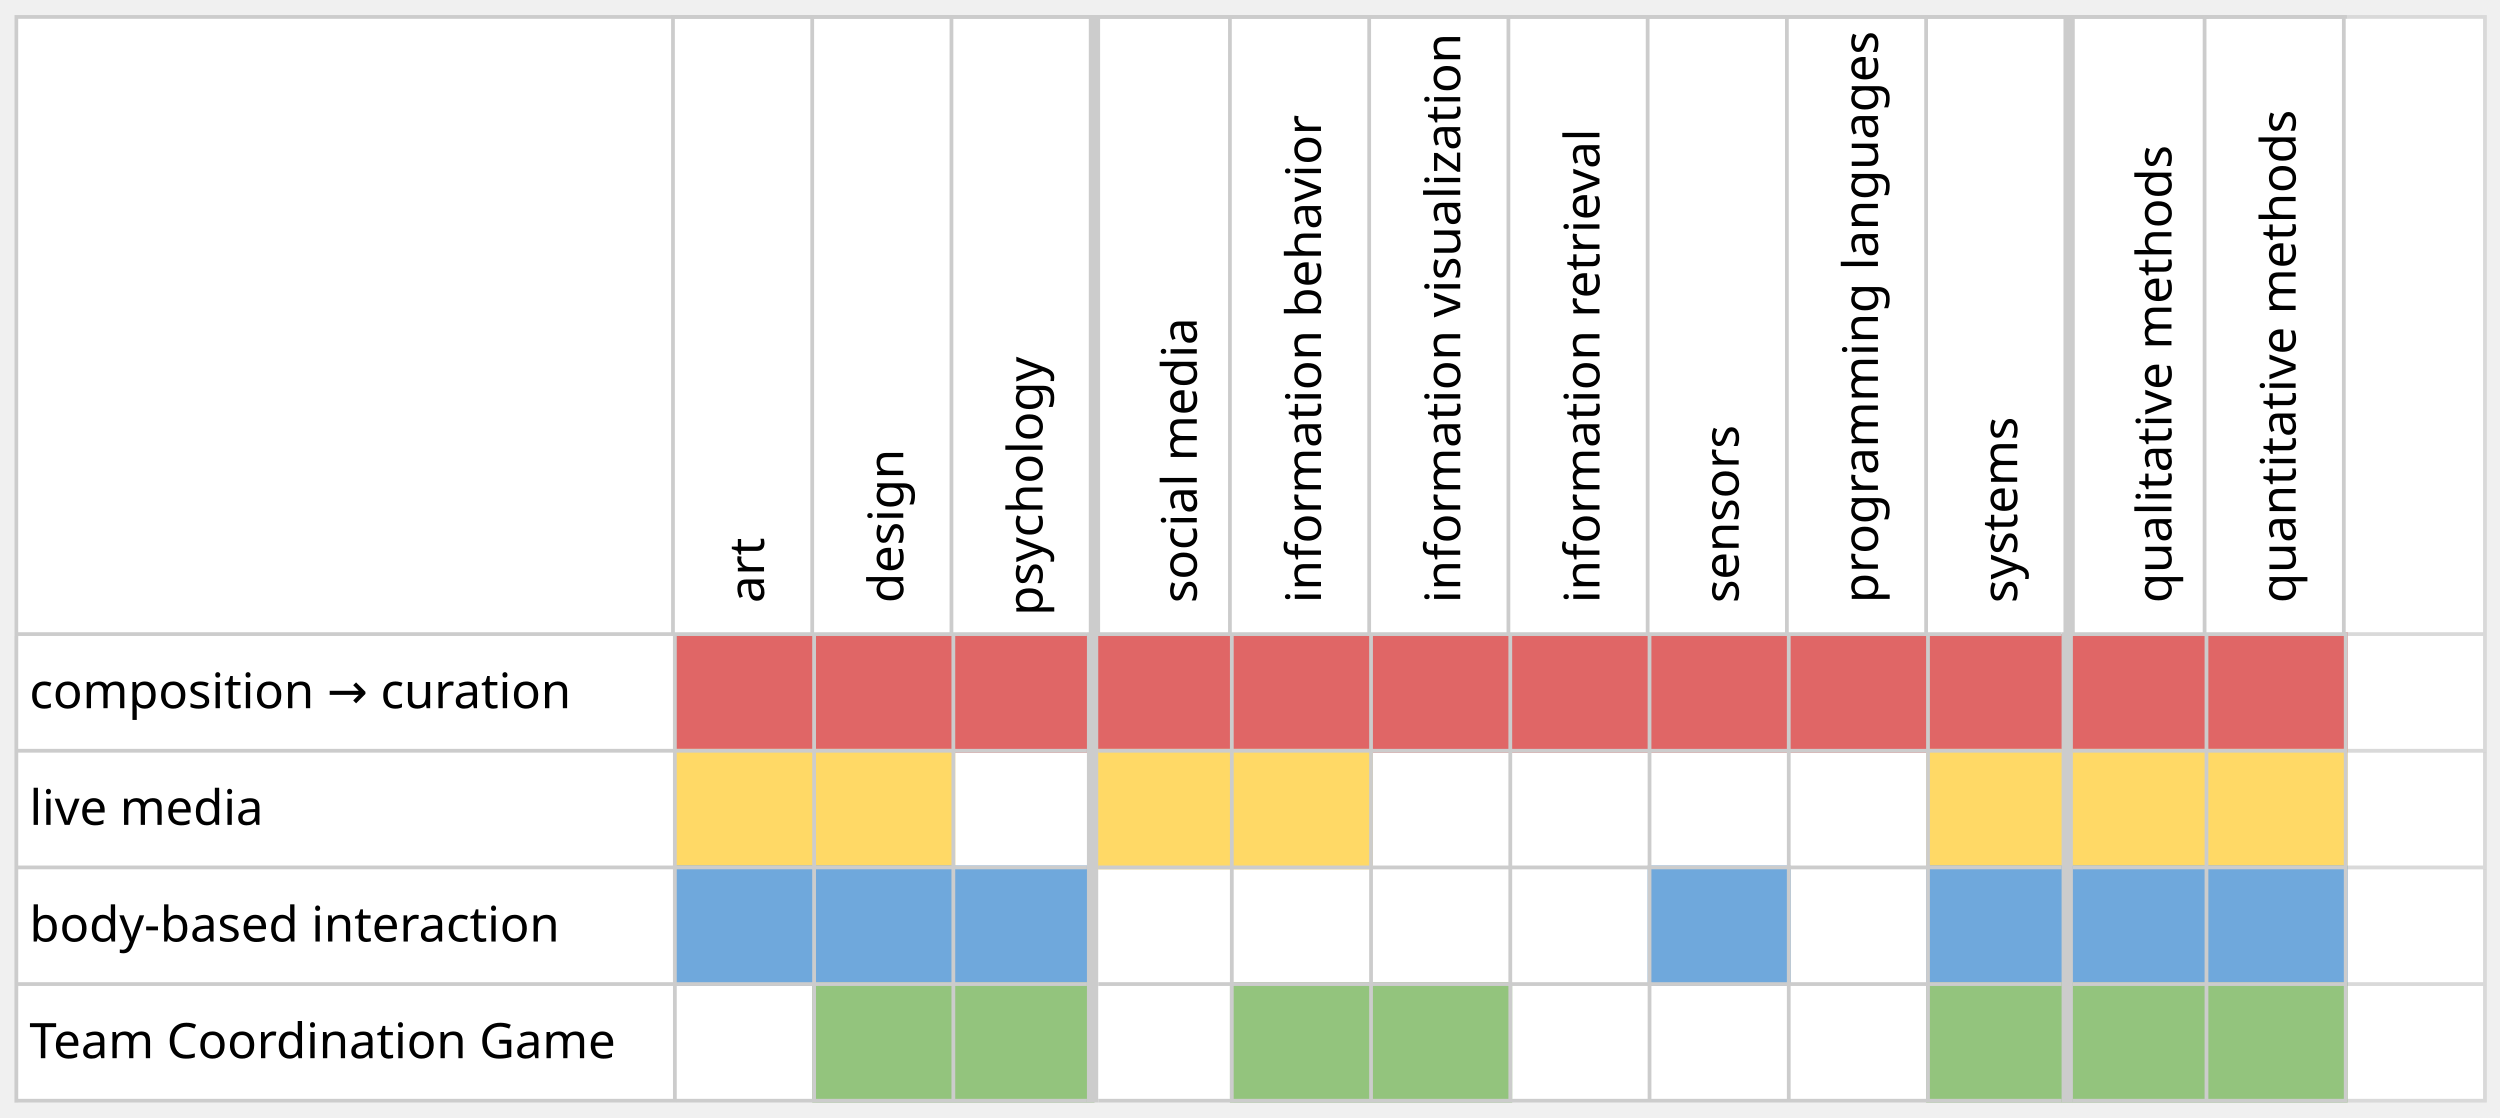
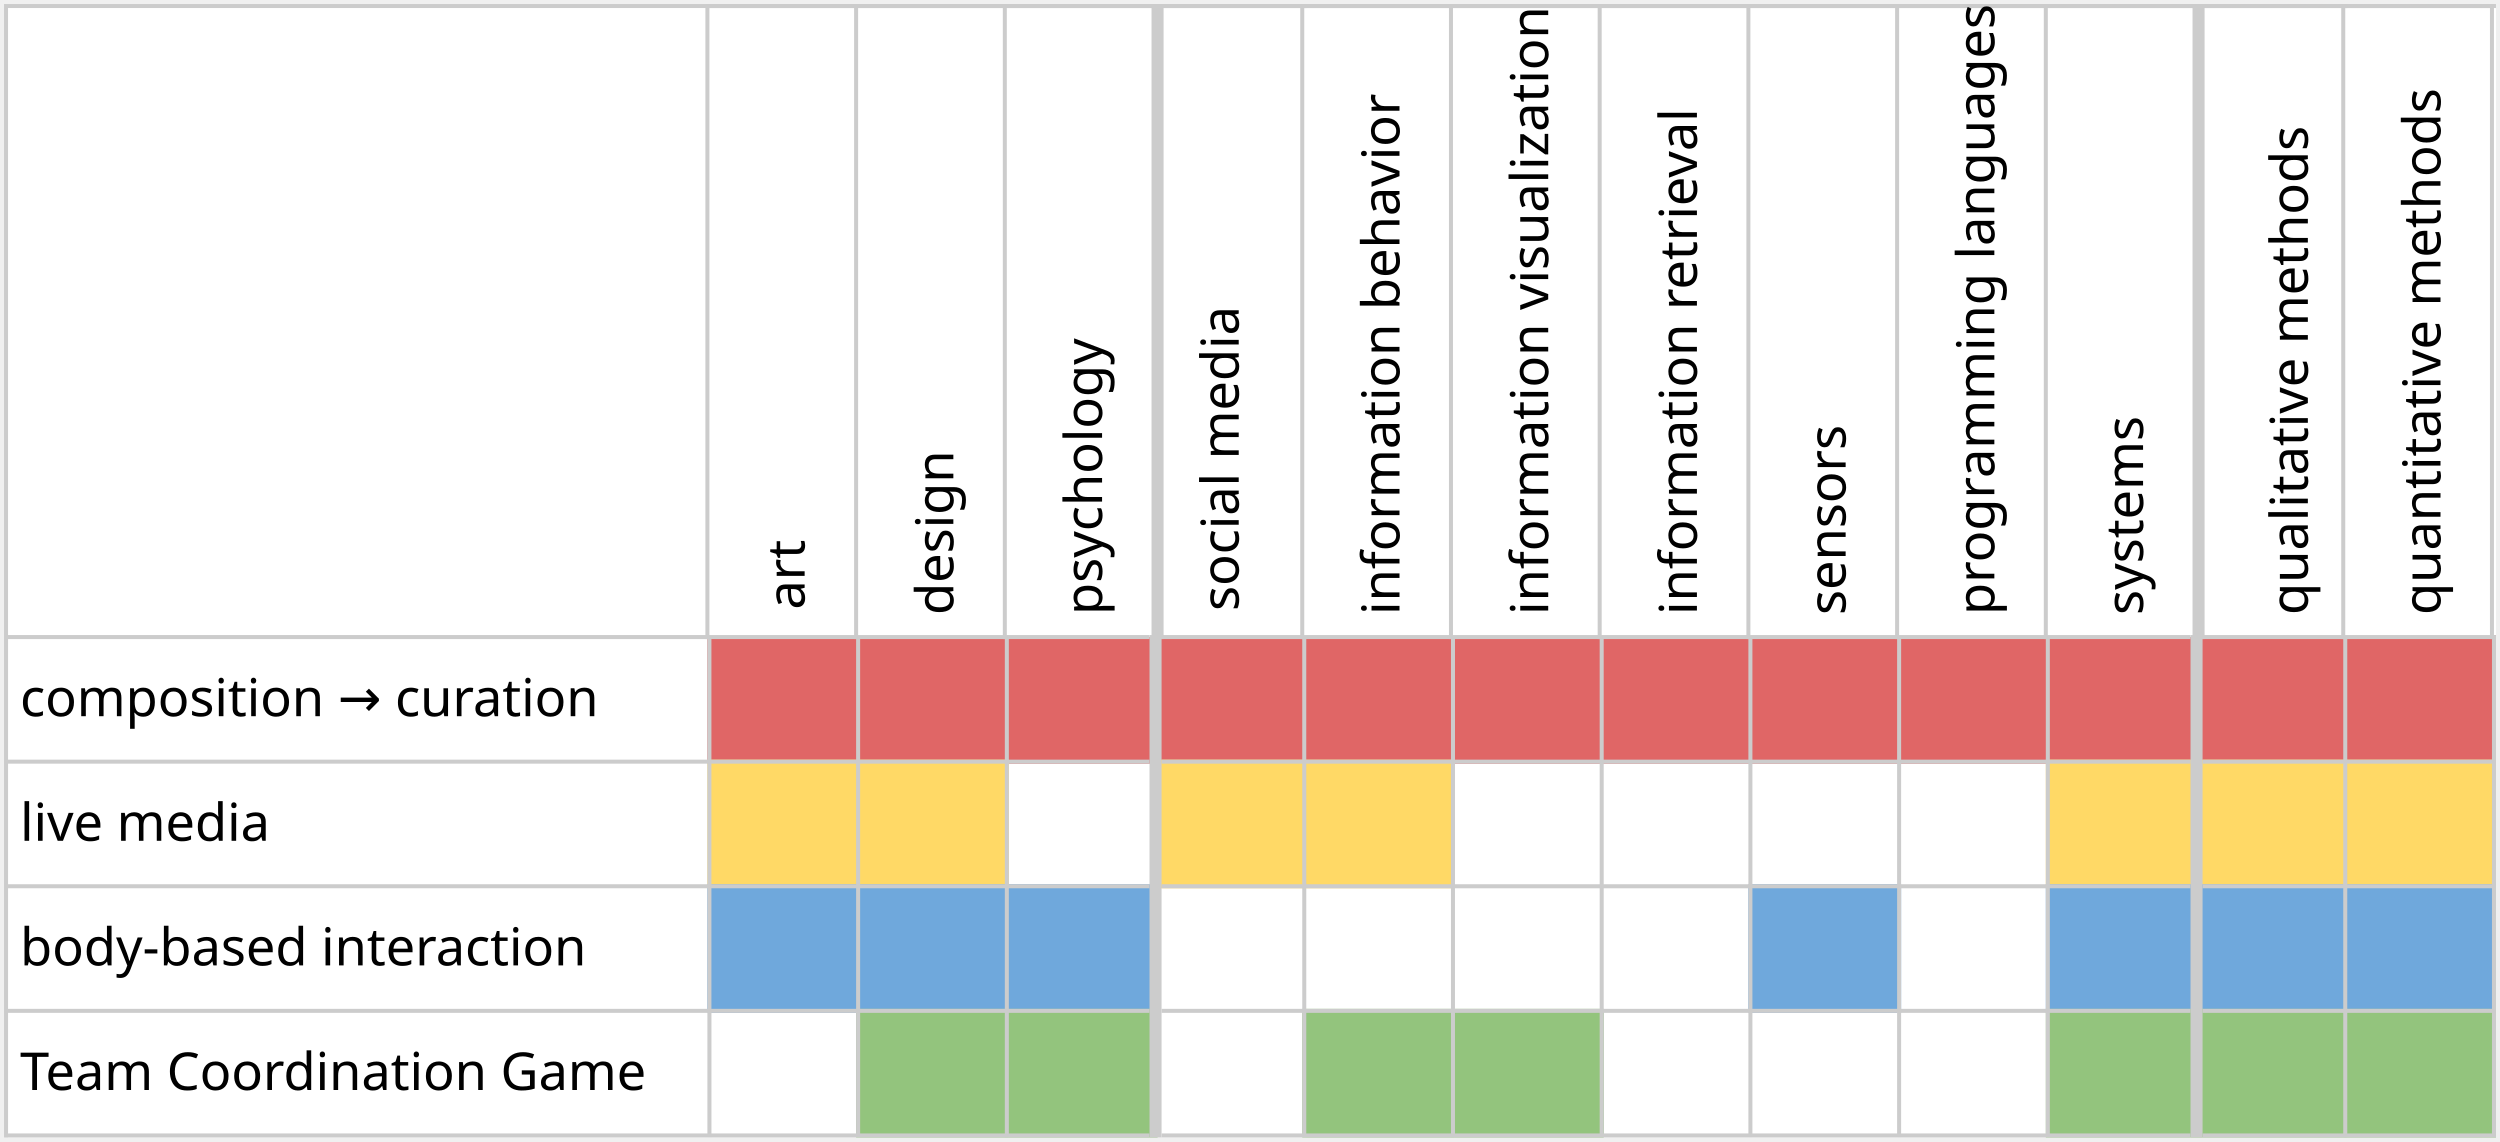
- <svg xmlns="http://www.w3.org/2000/svg" xmlns:xlink="http://www.w3.org/1999/xlink" version="1.1" id="Layer_1" x="0px" y="0px" width="498.25px" height="222.75px" viewBox="0 0 498.25 222.75" enable-background="new 0 0 498.25 222.75" xml:space="preserve">
+ <svg xmlns="http://www.w3.org/2000/svg" xmlns:xlink="http://www.w3.org/1999/xlink" version="1.1" id="Layer_1" x="0px" y="0px" width="466.5px" height="213px" viewBox="0 0 466.5 213" enable-background="new 0 0 466.5 213" xml:space="preserve">
  <style type="text/css">


</style>
  <g>
    <defs>
-       <rect id="SVGID_1_" x="-146.75" y="-50.25" width="792" height="612" />
+       <rect id="SVGID_1_" x="-162.75" y="-52.5" width="792" height="612" />
    </defs>
    <clipPath id="SVGID_2_">
      <use xlink:href="#SVGID_1_" overflow="visible" />
    </clipPath>
    <g clip-path="url(#SVGID_2_)">
      <defs>
-         <rect id="SVGID_3_" x="2.125" y="2.25" width="494.25" height="218.25" />
+         <rect id="SVGID_3_" width="466.5" height="213" />
      </defs>
      <clipPath id="SVGID_4_">
        <use xlink:href="#SVGID_3_" overflow="visible" />
      </clipPath>
-       <rect x="3.625" y="126.75" clip-path="url(#SVGID_4_)" fill="#FFFFFF" width="131.25" height="93" />
-       <rect x="467.875" y="126.75" clip-path="url(#SVGID_4_)" fill="#FFFFFF" width="27.75" height="23.25" />
-       <rect x="190.375" y="150" clip-path="url(#SVGID_4_)" fill="#FFFFFF" width="27.75" height="23.25" />
-       <rect x="273.625" y="150" clip-path="url(#SVGID_4_)" fill="#FFFFFF" width="111" height="23.25" />
-       <rect x="467.875" y="150" clip-path="url(#SVGID_4_)" fill="#FFFFFF" width="27.75" height="23.25" />
-       <rect x="218.125" y="173.25" clip-path="url(#SVGID_4_)" fill="#FFFFFF" width="111" height="23.25" />
-       <rect x="356.875" y="173.25" clip-path="url(#SVGID_4_)" fill="#FFFFFF" width="27.75" height="23.25" />
-       <rect x="467.875" y="173.25" clip-path="url(#SVGID_4_)" fill="#FFFFFF" width="27.75" height="23.25" />
-       <rect x="134.875" y="196.5" clip-path="url(#SVGID_4_)" fill="#FFFFFF" width="27.75" height="23.25" />
-       <rect x="218.125" y="196.5" clip-path="url(#SVGID_4_)" fill="#FFFFFF" width="27.75" height="23.25" />
-       <rect x="301.375" y="196.5" clip-path="url(#SVGID_4_)" fill="#FFFFFF" width="83.25" height="23.25" />
-       <rect x="467.875" y="196.5" clip-path="url(#SVGID_4_)" fill="#FFFFFF" width="27.75" height="23.25" />
-       <rect x="2.875" y="3" clip-path="url(#SVGID_4_)" fill="#FFFFFF" width="492.75" height="123.75" />
-       <rect x="134.125" y="126" clip-path="url(#SVGID_4_)" fill="#E06666" width="333.75" height="24" />
-       <rect x="134.125" y="149.25" clip-path="url(#SVGID_4_)" fill="#FFD966" width="56.25" height="24" />
-       <rect x="217.375" y="149.25" clip-path="url(#SVGID_4_)" fill="#FFD966" width="56.25" height="24" />
-       <rect x="383.875" y="149.25" clip-path="url(#SVGID_4_)" fill="#FFD966" width="84" height="24" />
-       <rect x="134.125" y="172.5" clip-path="url(#SVGID_4_)" fill="#6FA8DC" width="84" height="24" />
-       <rect x="328.375" y="172.5" clip-path="url(#SVGID_4_)" fill="#6FA8DC" width="28.5" height="24" />
-       <rect x="383.875" y="172.5" clip-path="url(#SVGID_4_)" fill="#6FA8DC" width="84" height="24" />
-       <rect x="161.875" y="195.75" clip-path="url(#SVGID_4_)" fill="#93C47D" width="56.25" height="24" />
-       <rect x="245.125" y="195.75" clip-path="url(#SVGID_4_)" fill="#93C47D" width="56.25" height="24" />
-       <rect x="383.875" y="195.75" clip-path="url(#SVGID_4_)" fill="#93C47D" width="84" height="24" />
-     </g>
-     <g clip-path="url(#SVGID_2_)">
-       <defs>
-         <rect id="SVGID_5_" x="2.125" y="2.25" width="494.25" height="218.25" />
+       <rect x="1.5" y="119.25" clip-path="url(#SVGID_4_)" fill="#FFFFFF" width="131.25" height="93" />
+       <rect x="188.25" y="142.5" clip-path="url(#SVGID_4_)" fill="#FFFFFF" width="27.75" height="23.25" />
+       <rect x="271.5" y="142.5" clip-path="url(#SVGID_4_)" fill="#FFFFFF" width="111" height="23.25" />
+       <rect x="216" y="165.75" clip-path="url(#SVGID_4_)" fill="#FFFFFF" width="111" height="23.25" />
+       <rect x="354.75" y="165.75" clip-path="url(#SVGID_4_)" fill="#FFFFFF" width="27.75" height="23.25" />
+       <rect x="132.75" y="189" clip-path="url(#SVGID_4_)" fill="#FFFFFF" width="27.75" height="23.25" />
+       <rect x="216" y="189" clip-path="url(#SVGID_4_)" fill="#FFFFFF" width="27.75" height="23.25" />
+       <rect x="299.25" y="189" clip-path="url(#SVGID_4_)" fill="#FFFFFF" width="83.25" height="23.25" />
+       <rect x="0.75" y="0.75" clip-path="url(#SVGID_4_)" fill="#FFFFFF" width="465" height="118.5" />
+       <rect x="132" y="118.5" clip-path="url(#SVGID_4_)" fill="#E06666" width="333.75" height="24" />
+       <rect x="132" y="141.75" clip-path="url(#SVGID_4_)" fill="#FFD966" width="56.25" height="24" />
+       <rect x="215.25" y="141.75" clip-path="url(#SVGID_4_)" fill="#FFD966" width="56.25" height="24" />
+       <rect x="381.75" y="141.75" clip-path="url(#SVGID_4_)" fill="#FFD966" width="84" height="24" />
+       <rect x="132" y="165" clip-path="url(#SVGID_4_)" fill="#6FA8DC" width="84" height="24" />
+       <rect x="326.25" y="165" clip-path="url(#SVGID_4_)" fill="#6FA8DC" width="28.5" height="24" />
+       <rect x="381.75" y="165" clip-path="url(#SVGID_4_)" fill="#6FA8DC" width="84" height="24" />
+       <rect x="159.75" y="188.25" clip-path="url(#SVGID_4_)" fill="#93C47D" width="56.25" height="24" />
+       <rect x="243" y="188.25" clip-path="url(#SVGID_4_)" fill="#93C47D" width="56.25" height="24" />
+       <rect x="381.75" y="188.25" clip-path="url(#SVGID_4_)" fill="#93C47D" width="84" height="24" />
+     </g>
+     <g clip-path="url(#SVGID_2_)">
+       <defs>
+         <rect id="SVGID_5_" width="466.5" height="213" />
      </defs>
      <clipPath id="SVGID_6_">
        <use xlink:href="#SVGID_5_" overflow="visible" />
      </clipPath>
      <g clip-path="url(#SVGID_6_)">
        <defs>
-           <rect id="SVGID_7_" x="3.625" y="3" width="492" height="123.75" />
+           <rect id="SVGID_7_" x="1.5" y="0.75" width="464.25" height="118.5" />
        </defs>
        <clipPath id="SVGID_8_">
          <use xlink:href="#SVGID_7_" overflow="visible" />
        </clipPath>
-         <rect x="134.125" y="3.375" clip-path="url(#SVGID_8_)" fill="#FFFFFF" width="27.75" height="123" />
-       </g>
-     </g>
-     <g clip-path="url(#SVGID_2_)">
-       <defs>
-         <rect id="SVGID_9_" x="2.125" y="2.25" width="494.25" height="218.25" />
+         <rect x="132" y="1.125" clip-path="url(#SVGID_8_)" fill="#FFFFFF" width="27.75" height="117.75" />
+       </g>
+     </g>
+     <g clip-path="url(#SVGID_2_)">
+       <defs>
+         <rect id="SVGID_9_" width="466.5" height="213" />
      </defs>
      <clipPath id="SVGID_10_">
        <use xlink:href="#SVGID_9_" overflow="visible" />
      </clipPath>
      <g clip-path="url(#SVGID_10_)">
        <defs>
-           <rect id="SVGID_11_" x="3.625" y="3" width="492" height="123.75" />
+           <rect id="SVGID_11_" x="1.5" y="0.75" width="464.25" height="118.5" />
        </defs>
        <clipPath id="SVGID_12_">
          <use xlink:href="#SVGID_11_" overflow="visible" />
        </clipPath>
-         <rect x="161.875" y="3.375" clip-path="url(#SVGID_12_)" fill="#FFFFFF" width="27.75" height="123" />
-       </g>
-     </g>
-     <g clip-path="url(#SVGID_2_)">
-       <defs>
-         <rect id="SVGID_13_" x="2.125" y="2.25" width="494.25" height="218.25" />
+         <rect x="159.75" y="1.125" clip-path="url(#SVGID_12_)" fill="#FFFFFF" width="27.75" height="117.75" />
+       </g>
+     </g>
+     <g clip-path="url(#SVGID_2_)">
+       <defs>
+         <rect id="SVGID_13_" width="466.5" height="213" />
      </defs>
      <clipPath id="SVGID_14_">
        <use xlink:href="#SVGID_13_" overflow="visible" />
      </clipPath>
      <g clip-path="url(#SVGID_14_)">
        <defs>
-           <rect id="SVGID_15_" x="3.625" y="3" width="492" height="123.75" />
+           <rect id="SVGID_15_" x="1.5" y="0.75" width="464.25" height="118.5" />
        </defs>
        <clipPath id="SVGID_16_">
          <use xlink:href="#SVGID_15_" overflow="visible" />
        </clipPath>
-         <rect x="189.625" y="3.375" clip-path="url(#SVGID_16_)" fill="#FFFFFF" width="27.75" height="123" />
-       </g>
-     </g>
-     <g clip-path="url(#SVGID_2_)">
-       <defs>
-         <rect id="SVGID_17_" x="2.125" y="2.25" width="494.25" height="218.25" />
+         <rect x="187.5" y="1.125" clip-path="url(#SVGID_16_)" fill="#FFFFFF" width="27.75" height="117.75" />
+       </g>
+     </g>
+     <g clip-path="url(#SVGID_2_)">
+       <defs>
+         <rect id="SVGID_17_" width="466.5" height="213" />
      </defs>
      <clipPath id="SVGID_18_">
        <use xlink:href="#SVGID_17_" overflow="visible" />
      </clipPath>
      <g clip-path="url(#SVGID_18_)">
        <defs>
-           <rect id="SVGID_19_" x="3.625" y="3" width="492" height="123.75" />
+           <rect id="SVGID_19_" x="1.5" y="0.75" width="464.25" height="118.5" />
        </defs>
        <clipPath id="SVGID_20_">
          <use xlink:href="#SVGID_19_" overflow="visible" />
        </clipPath>
-         <rect x="218.125" y="3.375" clip-path="url(#SVGID_20_)" fill="#FFFFFF" width="27.75" height="123" />
-       </g>
-     </g>
-     <g clip-path="url(#SVGID_2_)">
-       <defs>
-         <rect id="SVGID_21_" x="2.125" y="2.25" width="494.25" height="218.25" />
+         <rect x="216" y="1.125" clip-path="url(#SVGID_20_)" fill="#FFFFFF" width="27.75" height="117.75" />
+       </g>
+     </g>
+     <g clip-path="url(#SVGID_2_)">
+       <defs>
+         <rect id="SVGID_21_" width="466.5" height="213" />
      </defs>
      <clipPath id="SVGID_22_">
        <use xlink:href="#SVGID_21_" overflow="visible" />
      </clipPath>
      <g clip-path="url(#SVGID_22_)">
        <defs>
-           <rect id="SVGID_23_" x="3.625" y="3" width="492" height="123.75" />
+           <rect id="SVGID_23_" x="1.5" y="0.75" width="464.25" height="118.5" />
        </defs>
        <clipPath id="SVGID_24_">
          <use xlink:href="#SVGID_23_" overflow="visible" />
        </clipPath>
-         <rect x="245.125" y="3.375" clip-path="url(#SVGID_24_)" fill="#FFFFFF" width="27.75" height="123" />
-       </g>
-     </g>
-     <g clip-path="url(#SVGID_2_)">
-       <defs>
-         <rect id="SVGID_25_" x="2.125" y="2.25" width="494.25" height="218.25" />
+         <rect x="243" y="1.125" clip-path="url(#SVGID_24_)" fill="#FFFFFF" width="27.75" height="117.75" />
+       </g>
+     </g>
+     <g clip-path="url(#SVGID_2_)">
+       <defs>
+         <rect id="SVGID_25_" width="466.5" height="213" />
      </defs>
      <clipPath id="SVGID_26_">
        <use xlink:href="#SVGID_25_" overflow="visible" />
      </clipPath>
      <g clip-path="url(#SVGID_26_)">
        <defs>
-           <rect id="SVGID_27_" x="3.625" y="3" width="492" height="123.75" />
+           <rect id="SVGID_27_" x="1.5" y="0.75" width="464.25" height="118.5" />
        </defs>
        <clipPath id="SVGID_28_">
          <use xlink:href="#SVGID_27_" overflow="visible" />
        </clipPath>
-         <rect x="272.875" y="3.375" clip-path="url(#SVGID_28_)" fill="#FFFFFF" width="27.75" height="123" />
-       </g>
-     </g>
-     <g clip-path="url(#SVGID_2_)">
-       <defs>
-         <rect id="SVGID_29_" x="2.125" y="2.25" width="494.25" height="218.25" />
+         <rect x="270.75" y="1.125" clip-path="url(#SVGID_28_)" fill="#FFFFFF" width="27.75" height="117.75" />
+       </g>
+     </g>
+     <g clip-path="url(#SVGID_2_)">
+       <defs>
+         <rect id="SVGID_29_" width="466.5" height="213" />
      </defs>
      <clipPath id="SVGID_30_">
        <use xlink:href="#SVGID_29_" overflow="visible" />
      </clipPath>
      <g clip-path="url(#SVGID_30_)">
        <defs>
-           <rect id="SVGID_31_" x="3.625" y="3" width="492" height="123.75" />
+           <rect id="SVGID_31_" x="1.5" y="0.75" width="464.25" height="118.5" />
        </defs>
        <clipPath id="SVGID_32_">
          <use xlink:href="#SVGID_31_" overflow="visible" />
        </clipPath>
-         <rect x="300.625" y="3.375" clip-path="url(#SVGID_32_)" fill="#FFFFFF" width="27.75" height="123" />
-       </g>
-     </g>
-     <g clip-path="url(#SVGID_2_)">
-       <defs>
-         <rect id="SVGID_33_" x="2.125" y="2.25" width="494.25" height="218.25" />
+         <rect x="298.5" y="1.125" clip-path="url(#SVGID_32_)" fill="#FFFFFF" width="27.75" height="117.75" />
+       </g>
+     </g>
+     <g clip-path="url(#SVGID_2_)">
+       <defs>
+         <rect id="SVGID_33_" width="466.5" height="213" />
      </defs>
      <clipPath id="SVGID_34_">
        <use xlink:href="#SVGID_33_" overflow="visible" />
      </clipPath>
      <g clip-path="url(#SVGID_34_)">
        <defs>
-           <rect id="SVGID_35_" x="3.625" y="3" width="492" height="123.75" />
+           <rect id="SVGID_35_" x="1.5" y="0.75" width="464.25" height="118.5" />
        </defs>
        <clipPath id="SVGID_36_">
          <use xlink:href="#SVGID_35_" overflow="visible" />
        </clipPath>
-         <rect x="328.375" y="3.375" clip-path="url(#SVGID_36_)" fill="#FFFFFF" width="27.75" height="123" />
-       </g>
-     </g>
-     <g clip-path="url(#SVGID_2_)">
-       <defs>
-         <rect id="SVGID_37_" x="2.125" y="2.25" width="494.25" height="218.25" />
+         <rect x="326.25" y="1.125" clip-path="url(#SVGID_36_)" fill="#FFFFFF" width="27.75" height="117.75" />
+       </g>
+     </g>
+     <g clip-path="url(#SVGID_2_)">
+       <defs>
+         <rect id="SVGID_37_" width="466.5" height="213" />
      </defs>
      <clipPath id="SVGID_38_">
        <use xlink:href="#SVGID_37_" overflow="visible" />
      </clipPath>
      <g clip-path="url(#SVGID_38_)">
        <defs>
-           <rect id="SVGID_39_" x="3.625" y="3" width="492" height="123.75" />
+           <rect id="SVGID_39_" x="1.5" y="0.75" width="464.25" height="118.5" />
        </defs>
        <clipPath id="SVGID_40_">
          <use xlink:href="#SVGID_39_" overflow="visible" />
        </clipPath>
-         <rect x="356.125" y="3.375" clip-path="url(#SVGID_40_)" fill="#FFFFFF" width="27.75" height="123" />
-       </g>
-     </g>
-     <g clip-path="url(#SVGID_2_)">
-       <defs>
-         <rect id="SVGID_41_" x="2.125" y="2.25" width="494.25" height="218.25" />
+         <rect x="354" y="1.125" clip-path="url(#SVGID_40_)" fill="#FFFFFF" width="27.75" height="117.75" />
+       </g>
+     </g>
+     <g clip-path="url(#SVGID_2_)">
+       <defs>
+         <rect id="SVGID_41_" width="466.5" height="213" />
      </defs>
      <clipPath id="SVGID_42_">
        <use xlink:href="#SVGID_41_" overflow="visible" />
      </clipPath>
      <g clip-path="url(#SVGID_42_)">
        <defs>
-           <rect id="SVGID_43_" x="3.625" y="3" width="492" height="123.75" />
+           <rect id="SVGID_43_" x="1.5" y="0.75" width="464.25" height="118.5" />
        </defs>
        <clipPath id="SVGID_44_">
          <use xlink:href="#SVGID_43_" overflow="visible" />
        </clipPath>
-         <rect x="383.875" y="3.375" clip-path="url(#SVGID_44_)" fill="#FFFFFF" width="27.75" height="123" />
-       </g>
-     </g>
-     <g clip-path="url(#SVGID_2_)">
-       <defs>
-         <rect id="SVGID_45_" x="2.125" y="2.25" width="494.25" height="218.25" />
+         <rect x="381.75" y="1.125" clip-path="url(#SVGID_44_)" fill="#FFFFFF" width="27.75" height="117.75" />
+       </g>
+     </g>
+     <g clip-path="url(#SVGID_2_)">
+       <defs>
+         <rect id="SVGID_45_" width="466.5" height="213" />
      </defs>
      <clipPath id="SVGID_46_">
        <use xlink:href="#SVGID_45_" overflow="visible" />
      </clipPath>
      <g clip-path="url(#SVGID_46_)">
        <defs>
-           <rect id="SVGID_47_" x="3.625" y="3" width="492" height="123.75" />
+           <rect id="SVGID_47_" x="1.5" y="0.75" width="464.25" height="118.5" />
        </defs>
        <clipPath id="SVGID_48_">
          <use xlink:href="#SVGID_47_" overflow="visible" />
        </clipPath>
-         <rect x="412.375" y="3.375" clip-path="url(#SVGID_48_)" fill="#FFFFFF" width="27.75" height="123" />
-       </g>
-     </g>
-     <g clip-path="url(#SVGID_2_)">
-       <defs>
-         <rect id="SVGID_49_" x="2.125" y="2.25" width="494.25" height="218.25" />
+         <rect x="410.25" y="1.125" clip-path="url(#SVGID_48_)" fill="#FFFFFF" width="27.75" height="117.75" />
+       </g>
+     </g>
+     <g clip-path="url(#SVGID_2_)">
+       <defs>
+         <rect id="SVGID_49_" width="466.5" height="213" />
      </defs>
      <clipPath id="SVGID_50_">
        <use xlink:href="#SVGID_49_" overflow="visible" />
      </clipPath>
      <g clip-path="url(#SVGID_50_)">
        <defs>
-           <rect id="SVGID_51_" x="3.625" y="3" width="492" height="123.75" />
+           <rect id="SVGID_51_" x="1.5" y="0.75" width="464.25" height="118.5" />
        </defs>
        <clipPath id="SVGID_52_">
          <use xlink:href="#SVGID_51_" overflow="visible" />
        </clipPath>
-         <rect x="439.375" y="3.375" clip-path="url(#SVGID_52_)" fill="#FFFFFF" width="27.75" height="123" />
-       </g>
-     </g>
-     <g clip-path="url(#SVGID_2_)">
-       <defs>
-         <rect id="SVGID_53_" x="2.125" y="2.25" width="494.25" height="218.25" />
+         <rect x="437.25" y="1.125" clip-path="url(#SVGID_52_)" fill="#FFFFFF" width="27.75" height="117.75" />
+       </g>
+     </g>
+     <g clip-path="url(#SVGID_2_)">
+       <defs>
+         <rect id="SVGID_53_" width="466.5" height="213" />
      </defs>
      <clipPath id="SVGID_54_">
        <use xlink:href="#SVGID_53_" overflow="visible" />
      </clipPath>
-       <path opacity="0.149" clip-path="url(#SVGID_54_)" d="M467.875,219L467.875,219h27.75v0.75h-27.75V219z M467.875,195.75    L467.875,195.75h27.75v0.75h-27.75V195.75z M467.875,172.5L467.875,172.5h27.75v0.75h-27.75V172.5z M467.875,149.25    L467.875,149.25h27.75V150h-27.75V149.25z M467.875,126L467.875,126h27.75v0.75h-27.75V126z M467.875,3L467.875,3h27.75v0.75    h-27.75V3z M495.625,196.5L495.625,196.5V219h-0.75v-22.5H495.625z M495.625,173.25L495.625,173.25v22.5h-0.75v-22.5H495.625z     M495.625,150L495.625,150v22.5h-0.75V150H495.625z M495.625,126.75L495.625,126.75v22.5h-0.75v-22.5H495.625z M495.625,3.75    L495.625,3.75V126h-0.75V3.75H495.625z" />
-       <path clip-path="url(#SVGID_54_)" fill="none" stroke="#CCCCCC" stroke-width="0.75" stroke-miterlimit="10" d="M467.5,126v93.75     M413.125,219.375h54.75 M413.125,196.125h54.75 M413.125,172.875h54.75 M413.125,149.625h54.75 M413.125,126.375h54.75     M2.875,3.375h465 M439.75,126v93.75 M218.875,219.375h192 M218.875,196.125h192 M218.875,172.875h192 M218.875,149.625h192     M218.875,126.375h192 M384.25,126v93.75 M356.5,126v93.75 M328.75,126v93.75 M301,126v93.75 M273.25,126v93.75 M245.5,126v93.75     M2.875,219.375h213.75 M2.875,196.125h213.75 M2.875,172.875h213.75 M2.875,149.625h213.75 M2.875,126.375h213.75 M190,126v93.75     M162.25,126v93.75 M134.5,126v93.75 M3.25,3v216.75" />
-       <path clip-path="url(#SVGID_54_)" fill="none" stroke="#CCCCCC" stroke-width="2.25" stroke-miterlimit="10" d="M412,126v93.75     M217.75,126v93.75" />
-     </g>
-     <g clip-path="url(#SVGID_2_)">
-       <defs>
-         <rect id="SVGID_55_" x="2.125" y="2.25" width="494.25" height="218.25" />
+       <path clip-path="url(#SVGID_54_)" fill="none" stroke="#CCCCCC" stroke-width="0.75" stroke-miterlimit="10" d="M465.375,118.5    v93.75 M411,211.875h54.75 M411,188.625h54.75 M411,165.375h54.75 M411,142.125h54.75 M411,118.875h54.75 M0.75,1.125h465     M437.625,118.5v93.75 M216.75,211.875h192 M216.75,188.625h192 M216.75,165.375h192 M216.75,142.125h192 M216.75,118.875h192     M382.125,118.5v93.75 M354.375,118.5v93.75 M326.625,118.5v93.75 M298.875,118.5v93.75 M271.125,118.5v93.75 M243.375,118.5    v93.75 M0.75,211.875H214.5 M0.75,188.625H214.5 M0.75,165.375H214.5 M0.75,142.125H214.5 M0.75,118.875H214.5 M187.875,118.5    v93.75 M160.125,118.5v93.75 M132.375,118.5v93.75 M1.125,0.75v211.5" />
+       <path clip-path="url(#SVGID_54_)" fill="none" stroke="#CCCCCC" stroke-width="2.25" stroke-miterlimit="10" d="M409.875,118.5    v93.75 M215.625,118.5v93.75" />
+     </g>
+     <g clip-path="url(#SVGID_2_)">
+       <defs>
+         <rect id="SVGID_55_" width="466.5" height="213" />
      </defs>
      <clipPath id="SVGID_56_">
        <use xlink:href="#SVGID_55_" overflow="visible" />
      </clipPath>
      <g clip-path="url(#SVGID_56_)">
        <defs>
-           <rect id="SVGID_57_" x="3.625" y="3" width="492" height="123.75" />
+           <rect id="SVGID_57_" x="1.5" y="0.75" width="464.25" height="118.5" />
        </defs>
        <clipPath id="SVGID_58_">
          <use xlink:href="#SVGID_57_" overflow="visible" />
        </clipPath>
-         <line clip-path="url(#SVGID_58_)" fill="none" stroke="#CCCCCC" stroke-width="0.75" stroke-miterlimit="10" x1="134.125" y1="249.375" x2="134.125" y2="-119.625" />
-         <line clip-path="url(#SVGID_58_)" fill="none" stroke="#CCCCCC" stroke-width="0.75" stroke-miterlimit="10" x1="134.125" y1="3.375" x2="161.875" y2="3.375" />
-       </g>
-     </g>
-     <g clip-path="url(#SVGID_2_)">
-       <defs>
-         <rect id="SVGID_59_" x="2.125" y="2.25" width="494.25" height="218.25" />
+         <line clip-path="url(#SVGID_58_)" fill="none" stroke="#CCCCCC" stroke-width="0.75" stroke-miterlimit="10" x1="132" y1="236.625" x2="132" y2="-116.625" />
+         <line clip-path="url(#SVGID_58_)" fill="none" stroke="#CCCCCC" stroke-width="0.75" stroke-miterlimit="10" x1="132" y1="1.125" x2="159.75" y2="1.125" />
+       </g>
+     </g>
+     <g clip-path="url(#SVGID_2_)">
+       <defs>
+         <rect id="SVGID_59_" width="466.5" height="213" />
      </defs>
      <clipPath id="SVGID_60_">
        <use xlink:href="#SVGID_59_" overflow="visible" />
      </clipPath>
      <g clip-path="url(#SVGID_60_)">
        <defs>
-           <rect id="SVGID_61_" x="3.625" y="3" width="492" height="123.75" />
+           <rect id="SVGID_61_" x="1.5" y="0.75" width="464.25" height="118.5" />
        </defs>
        <clipPath id="SVGID_62_">
          <use xlink:href="#SVGID_61_" overflow="visible" />
        </clipPath>
-         <line clip-path="url(#SVGID_62_)" fill="none" stroke="#CCCCCC" stroke-width="0.75" stroke-miterlimit="10" x1="161.875" y1="249.375" x2="161.875" y2="-119.625" />
-         <line clip-path="url(#SVGID_62_)" fill="none" stroke="#CCCCCC" stroke-width="0.75" stroke-miterlimit="10" x1="161.875" y1="3.375" x2="189.625" y2="3.375" />
-       </g>
-     </g>
-     <g clip-path="url(#SVGID_2_)">
-       <defs>
-         <rect id="SVGID_63_" x="2.125" y="2.25" width="494.25" height="218.25" />
+         <line clip-path="url(#SVGID_62_)" fill="none" stroke="#CCCCCC" stroke-width="0.75" stroke-miterlimit="10" x1="159.75" y1="236.625" x2="159.75" y2="-116.625" />
+         <line clip-path="url(#SVGID_62_)" fill="none" stroke="#CCCCCC" stroke-width="0.75" stroke-miterlimit="10" x1="159.75" y1="1.125" x2="187.5" y2="1.125" />
+       </g>
+     </g>
+     <g clip-path="url(#SVGID_2_)">
+       <defs>
+         <rect id="SVGID_63_" width="466.5" height="213" />
      </defs>
      <clipPath id="SVGID_64_">
        <use xlink:href="#SVGID_63_" overflow="visible" />
      </clipPath>
      <g clip-path="url(#SVGID_64_)">
        <defs>
-           <rect id="SVGID_65_" x="3.625" y="3" width="492" height="123.75" />
+           <rect id="SVGID_65_" x="1.5" y="0.75" width="464.25" height="118.5" />
        </defs>
        <clipPath id="SVGID_66_">
          <use xlink:href="#SVGID_65_" overflow="visible" />
        </clipPath>
-         <line clip-path="url(#SVGID_66_)" fill="none" stroke="#CCCCCC" stroke-width="0.75" stroke-miterlimit="10" x1="189.625" y1="249.375" x2="189.625" y2="-119.625" />
-         <line clip-path="url(#SVGID_66_)" fill="none" stroke="#CCCCCC" stroke-width="0.75" stroke-miterlimit="10" x1="189.625" y1="3.375" x2="217.375" y2="3.375" />
-       </g>
-     </g>
-     <g clip-path="url(#SVGID_2_)">
-       <defs>
-         <rect id="SVGID_67_" x="2.125" y="2.25" width="494.25" height="218.25" />
+         <line clip-path="url(#SVGID_66_)" fill="none" stroke="#CCCCCC" stroke-width="0.75" stroke-miterlimit="10" x1="187.5" y1="236.625" x2="187.5" y2="-116.625" />
+         <line clip-path="url(#SVGID_66_)" fill="none" stroke="#CCCCCC" stroke-width="0.75" stroke-miterlimit="10" x1="187.5" y1="1.125" x2="215.25" y2="1.125" />
+       </g>
+     </g>
+     <g clip-path="url(#SVGID_2_)">
+       <defs>
+         <rect id="SVGID_67_" width="466.5" height="213" />
      </defs>
      <clipPath id="SVGID_68_">
        <use xlink:href="#SVGID_67_" overflow="visible" />
      </clipPath>
      <g clip-path="url(#SVGID_68_)">
        <defs>
-           <rect id="SVGID_69_" x="3.625" y="3" width="492" height="123.75" />
+           <rect id="SVGID_69_" x="1.5" y="0.75" width="464.25" height="118.5" />
        </defs>
        <clipPath id="SVGID_70_">
          <use xlink:href="#SVGID_69_" overflow="visible" />
        </clipPath>
-         <line clip-path="url(#SVGID_70_)" fill="none" stroke="#CCCCCC" stroke-width="2.25" stroke-miterlimit="10" x1="218.125" y1="249.375" x2="218.125" y2="-119.625" />
-         <line clip-path="url(#SVGID_70_)" fill="none" stroke="#CCCCCC" stroke-width="0.75" stroke-miterlimit="10" x1="218.125" y1="3.375" x2="245.875" y2="3.375" />
-       </g>
-     </g>
-     <g clip-path="url(#SVGID_2_)">
-       <defs>
-         <rect id="SVGID_71_" x="2.125" y="2.25" width="494.25" height="218.25" />
+         <line clip-path="url(#SVGID_70_)" fill="none" stroke="#CCCCCC" stroke-width="2.25" stroke-miterlimit="10" x1="216" y1="236.625" x2="216" y2="-116.625" />
+         <line clip-path="url(#SVGID_70_)" fill="none" stroke="#CCCCCC" stroke-width="0.75" stroke-miterlimit="10" x1="216" y1="1.125" x2="243.75" y2="1.125" />
+       </g>
+     </g>
+     <g clip-path="url(#SVGID_2_)">
+       <defs>
+         <rect id="SVGID_71_" width="466.5" height="213" />
      </defs>
      <clipPath id="SVGID_72_">
        <use xlink:href="#SVGID_71_" overflow="visible" />
      </clipPath>
      <g clip-path="url(#SVGID_72_)">
        <defs>
-           <rect id="SVGID_73_" x="3.625" y="3" width="492" height="123.75" />
+           <rect id="SVGID_73_" x="1.5" y="0.75" width="464.25" height="118.5" />
        </defs>
        <clipPath id="SVGID_74_">
          <use xlink:href="#SVGID_73_" overflow="visible" />
        </clipPath>
-         <line clip-path="url(#SVGID_74_)" fill="none" stroke="#CCCCCC" stroke-width="0.75" stroke-miterlimit="10" x1="245.125" y1="249.375" x2="245.125" y2="-119.625" />
-         <line clip-path="url(#SVGID_74_)" fill="none" stroke="#CCCCCC" stroke-width="0.75" stroke-miterlimit="10" x1="245.125" y1="3.375" x2="272.875" y2="3.375" />
-       </g>
-     </g>
-     <g clip-path="url(#SVGID_2_)">
-       <defs>
-         <rect id="SVGID_75_" x="2.125" y="2.25" width="494.25" height="218.25" />
+         <line clip-path="url(#SVGID_74_)" fill="none" stroke="#CCCCCC" stroke-width="0.75" stroke-miterlimit="10" x1="243" y1="236.625" x2="243" y2="-116.625" />
+         <line clip-path="url(#SVGID_74_)" fill="none" stroke="#CCCCCC" stroke-width="0.75" stroke-miterlimit="10" x1="243" y1="1.125" x2="270.75" y2="1.125" />
+       </g>
+     </g>
+     <g clip-path="url(#SVGID_2_)">
+       <defs>
+         <rect id="SVGID_75_" width="466.5" height="213" />
      </defs>
      <clipPath id="SVGID_76_">
        <use xlink:href="#SVGID_75_" overflow="visible" />
      </clipPath>
      <g clip-path="url(#SVGID_76_)">
        <defs>
-           <rect id="SVGID_77_" x="3.625" y="3" width="492" height="123.75" />
+           <rect id="SVGID_77_" x="1.5" y="0.75" width="464.25" height="118.5" />
        </defs>
        <clipPath id="SVGID_78_">
          <use xlink:href="#SVGID_77_" overflow="visible" />
        </clipPath>
-         <line clip-path="url(#SVGID_78_)" fill="none" stroke="#CCCCCC" stroke-width="0.75" stroke-miterlimit="10" x1="272.875" y1="249.375" x2="272.875" y2="-119.625" />
-         <line clip-path="url(#SVGID_78_)" fill="none" stroke="#CCCCCC" stroke-width="0.75" stroke-miterlimit="10" x1="272.875" y1="3.375" x2="300.625" y2="3.375" />
-       </g>
-     </g>
-     <g clip-path="url(#SVGID_2_)">
-       <defs>
-         <rect id="SVGID_79_" x="2.125" y="2.25" width="494.25" height="218.25" />
+         <line clip-path="url(#SVGID_78_)" fill="none" stroke="#CCCCCC" stroke-width="0.75" stroke-miterlimit="10" x1="270.75" y1="236.625" x2="270.75" y2="-116.625" />
+         <line clip-path="url(#SVGID_78_)" fill="none" stroke="#CCCCCC" stroke-width="0.75" stroke-miterlimit="10" x1="270.75" y1="1.125" x2="298.5" y2="1.125" />
+       </g>
+     </g>
+     <g clip-path="url(#SVGID_2_)">
+       <defs>
+         <rect id="SVGID_79_" width="466.5" height="213" />
      </defs>
      <clipPath id="SVGID_80_">
        <use xlink:href="#SVGID_79_" overflow="visible" />
      </clipPath>
      <g clip-path="url(#SVGID_80_)">
        <defs>
-           <rect id="SVGID_81_" x="3.625" y="3" width="492" height="123.75" />
+           <rect id="SVGID_81_" x="1.5" y="0.75" width="464.25" height="118.5" />
        </defs>
        <clipPath id="SVGID_82_">
          <use xlink:href="#SVGID_81_" overflow="visible" />
        </clipPath>
-         <line clip-path="url(#SVGID_82_)" fill="none" stroke="#CCCCCC" stroke-width="0.75" stroke-miterlimit="10" x1="300.625" y1="249.375" x2="300.625" y2="-119.625" />
-         <line clip-path="url(#SVGID_82_)" fill="none" stroke="#CCCCCC" stroke-width="0.75" stroke-miterlimit="10" x1="300.625" y1="3.375" x2="328.375" y2="3.375" />
-       </g>
-     </g>
-     <g clip-path="url(#SVGID_2_)">
-       <defs>
-         <rect id="SVGID_83_" x="2.125" y="2.25" width="494.25" height="218.25" />
+         <line clip-path="url(#SVGID_82_)" fill="none" stroke="#CCCCCC" stroke-width="0.75" stroke-miterlimit="10" x1="298.5" y1="236.625" x2="298.5" y2="-116.625" />
+         <line clip-path="url(#SVGID_82_)" fill="none" stroke="#CCCCCC" stroke-width="0.75" stroke-miterlimit="10" x1="298.5" y1="1.125" x2="326.25" y2="1.125" />
+       </g>
+     </g>
+     <g clip-path="url(#SVGID_2_)">
+       <defs>
+         <rect id="SVGID_83_" width="466.5" height="213" />
      </defs>
      <clipPath id="SVGID_84_">
        <use xlink:href="#SVGID_83_" overflow="visible" />
      </clipPath>
      <g clip-path="url(#SVGID_84_)">
        <defs>
-           <rect id="SVGID_85_" x="3.625" y="3" width="492" height="123.75" />
+           <rect id="SVGID_85_" x="1.5" y="0.75" width="464.25" height="118.5" />
        </defs>
        <clipPath id="SVGID_86_">
          <use xlink:href="#SVGID_85_" overflow="visible" />
        </clipPath>
-         <line clip-path="url(#SVGID_86_)" fill="none" stroke="#CCCCCC" stroke-width="0.75" stroke-miterlimit="10" x1="328.375" y1="249.375" x2="328.375" y2="-119.625" />
-         <line clip-path="url(#SVGID_86_)" fill="none" stroke="#CCCCCC" stroke-width="0.75" stroke-miterlimit="10" x1="328.375" y1="3.375" x2="356.125" y2="3.375" />
-       </g>
-     </g>
-     <g clip-path="url(#SVGID_2_)">
-       <defs>
-         <rect id="SVGID_87_" x="2.125" y="2.25" width="494.25" height="218.25" />
+         <line clip-path="url(#SVGID_86_)" fill="none" stroke="#CCCCCC" stroke-width="0.75" stroke-miterlimit="10" x1="326.25" y1="236.625" x2="326.25" y2="-116.625" />
+         <line clip-path="url(#SVGID_86_)" fill="none" stroke="#CCCCCC" stroke-width="0.75" stroke-miterlimit="10" x1="326.25" y1="1.125" x2="354" y2="1.125" />
+       </g>
+     </g>
+     <g clip-path="url(#SVGID_2_)">
+       <defs>
+         <rect id="SVGID_87_" width="466.5" height="213" />
      </defs>
      <clipPath id="SVGID_88_">
        <use xlink:href="#SVGID_87_" overflow="visible" />
      </clipPath>
      <g clip-path="url(#SVGID_88_)">
        <defs>
-           <rect id="SVGID_89_" x="3.625" y="3" width="492" height="123.75" />
+           <rect id="SVGID_89_" x="1.5" y="0.75" width="464.25" height="118.5" />
        </defs>
        <clipPath id="SVGID_90_">
          <use xlink:href="#SVGID_89_" overflow="visible" />
        </clipPath>
-         <line clip-path="url(#SVGID_90_)" fill="none" stroke="#CCCCCC" stroke-width="0.75" stroke-miterlimit="10" x1="356.125" y1="249.375" x2="356.125" y2="-119.625" />
-         <line clip-path="url(#SVGID_90_)" fill="none" stroke="#CCCCCC" stroke-width="0.75" stroke-miterlimit="10" x1="356.125" y1="3.375" x2="383.875" y2="3.375" />
-       </g>
-     </g>
-     <g clip-path="url(#SVGID_2_)">
-       <defs>
-         <rect id="SVGID_91_" x="2.125" y="2.25" width="494.25" height="218.25" />
+         <line clip-path="url(#SVGID_90_)" fill="none" stroke="#CCCCCC" stroke-width="0.75" stroke-miterlimit="10" x1="354" y1="236.625" x2="354" y2="-116.625" />
+         <line clip-path="url(#SVGID_90_)" fill="none" stroke="#CCCCCC" stroke-width="0.75" stroke-miterlimit="10" x1="354" y1="1.125" x2="381.75" y2="1.125" />
+       </g>
+     </g>
+     <g clip-path="url(#SVGID_2_)">
+       <defs>
+         <rect id="SVGID_91_" width="466.5" height="213" />
      </defs>
      <clipPath id="SVGID_92_">
        <use xlink:href="#SVGID_91_" overflow="visible" />
      </clipPath>
      <g clip-path="url(#SVGID_92_)">
        <defs>
-           <rect id="SVGID_93_" x="3.625" y="3" width="492" height="123.75" />
+           <rect id="SVGID_93_" x="1.5" y="0.75" width="464.25" height="118.5" />
        </defs>
        <clipPath id="SVGID_94_">
          <use xlink:href="#SVGID_93_" overflow="visible" />
        </clipPath>
-         <line clip-path="url(#SVGID_94_)" fill="none" stroke="#CCCCCC" stroke-width="0.75" stroke-miterlimit="10" x1="383.875" y1="249.375" x2="383.875" y2="-119.625" />
-         <line clip-path="url(#SVGID_94_)" fill="none" stroke="#CCCCCC" stroke-width="0.75" stroke-miterlimit="10" x1="383.875" y1="3.375" x2="411.625" y2="3.375" />
-       </g>
-     </g>
-     <g clip-path="url(#SVGID_2_)">
-       <defs>
-         <rect id="SVGID_95_" x="2.125" y="2.25" width="494.25" height="218.25" />
+         <line clip-path="url(#SVGID_94_)" fill="none" stroke="#CCCCCC" stroke-width="0.75" stroke-miterlimit="10" x1="381.75" y1="236.625" x2="381.75" y2="-116.625" />
+         <line clip-path="url(#SVGID_94_)" fill="none" stroke="#CCCCCC" stroke-width="0.75" stroke-miterlimit="10" x1="381.75" y1="1.125" x2="409.5" y2="1.125" />
+       </g>
+     </g>
+     <g clip-path="url(#SVGID_2_)">
+       <defs>
+         <rect id="SVGID_95_" width="466.5" height="213" />
      </defs>
      <clipPath id="SVGID_96_">
        <use xlink:href="#SVGID_95_" overflow="visible" />
      </clipPath>
      <g clip-path="url(#SVGID_96_)">
        <defs>
-           <rect id="SVGID_97_" x="3.625" y="3" width="492" height="123.75" />
+           <rect id="SVGID_97_" x="1.5" y="0.75" width="464.25" height="118.5" />
        </defs>
        <clipPath id="SVGID_98_">
          <use xlink:href="#SVGID_97_" overflow="visible" />
        </clipPath>
-         <line clip-path="url(#SVGID_98_)" fill="none" stroke="#CCCCCC" stroke-width="2.25" stroke-miterlimit="10" x1="412.375" y1="249.375" x2="412.375" y2="-119.625" />
-         <line clip-path="url(#SVGID_98_)" fill="none" stroke="#CCCCCC" stroke-width="0.75" stroke-miterlimit="10" x1="412.375" y1="3.375" x2="440.125" y2="3.375" />
-       </g>
-     </g>
-     <g clip-path="url(#SVGID_2_)">
-       <defs>
-         <rect id="SVGID_99_" x="2.125" y="2.25" width="494.25" height="218.25" />
+         <line clip-path="url(#SVGID_98_)" fill="none" stroke="#CCCCCC" stroke-width="2.25" stroke-miterlimit="10" x1="410.25" y1="236.625" x2="410.25" y2="-116.625" />
+         <line clip-path="url(#SVGID_98_)" fill="none" stroke="#CCCCCC" stroke-width="0.75" stroke-miterlimit="10" x1="410.25" y1="1.125" x2="438" y2="1.125" />
+       </g>
+     </g>
+     <g clip-path="url(#SVGID_2_)">
+       <defs>
+         <rect id="SVGID_99_" width="466.5" height="213" />
      </defs>
      <clipPath id="SVGID_100_">
        <use xlink:href="#SVGID_99_" overflow="visible" />
      </clipPath>
      <g clip-path="url(#SVGID_100_)">
        <defs>
-           <rect id="SVGID_101_" x="3.625" y="3" width="492" height="123.75" />
+           <rect id="SVGID_101_" x="1.5" y="0.75" width="464.25" height="118.5" />
        </defs>
        <clipPath id="SVGID_102_">
          <use xlink:href="#SVGID_101_" overflow="visible" />
        </clipPath>
-         <line clip-path="url(#SVGID_102_)" fill="none" stroke="#CCCCCC" stroke-width="0.75" stroke-miterlimit="10" x1="439.375" y1="249.375" x2="439.375" y2="-119.625" />
-         <line clip-path="url(#SVGID_102_)" fill="none" stroke="#CCCCCC" stroke-width="0.75" stroke-miterlimit="10" x1="439.375" y1="3.375" x2="467.125" y2="3.375" />
-         <line clip-path="url(#SVGID_102_)" fill="none" stroke="#CCCCCC" stroke-width="0.75" stroke-miterlimit="10" x1="467.125" y1="-119.625" x2="467.125" y2="249.375" />
-       </g>
-     </g>
-     <g clip-path="url(#SVGID_2_)">
-       <defs>
-         <rect id="SVGID_103_" x="2.125" y="2.25" width="494.25" height="218.25" />
+         <line clip-path="url(#SVGID_102_)" fill="none" stroke="#CCCCCC" stroke-width="0.75" stroke-miterlimit="10" x1="437.25" y1="236.625" x2="437.25" y2="-116.625" />
+         <line clip-path="url(#SVGID_102_)" fill="none" stroke="#CCCCCC" stroke-width="0.75" stroke-miterlimit="10" x1="437.25" y1="1.125" x2="465" y2="1.125" />
+         <line clip-path="url(#SVGID_102_)" fill="none" stroke="#CCCCCC" stroke-width="0.75" stroke-miterlimit="10" x1="465" y1="-116.625" x2="465" y2="236.625" />
+       </g>
+     </g>
+     <g clip-path="url(#SVGID_2_)">
+       <defs>
+         <rect id="SVGID_103_" width="466.5" height="213" />
      </defs>
      <clipPath id="SVGID_104_">
        <use xlink:href="#SVGID_103_" overflow="visible" />
      </clipPath>
      <g clip-path="url(#SVGID_104_)">
-         <text transform="matrix(0 -1 1 0 152.2705 125.2485)" font-family="'ArialMT'" font-size="9.75">  art</text>
-       </g>
-     </g>
-     <g clip-path="url(#SVGID_2_)">
-       <defs>
-         <rect id="SVGID_105_" x="2.125" y="2.25" width="494.25" height="218.25" />
+         <text transform="matrix(0 -1 1 0 150.1455 113.7485)" font-family="'ArialMT'" font-size="9.75">art</text>
+       </g>
+     </g>
+     <g clip-path="url(#SVGID_2_)">
+       <defs>
+         <rect id="SVGID_105_" width="466.5" height="213" />
      </defs>
      <clipPath id="SVGID_106_">
        <use xlink:href="#SVGID_105_" overflow="visible" />
      </clipPath>
      <g clip-path="url(#SVGID_106_)">
-         <text transform="matrix(0 -1 1 0 180.0205 125.2485)" font-family="'ArialMT'" font-size="9.75">  design</text>
-       </g>
-     </g>
-     <g clip-path="url(#SVGID_2_)">
-       <defs>
-         <rect id="SVGID_107_" x="2.125" y="2.25" width="494.25" height="218.25" />
+         <text transform="matrix(0 -1 1 0 177.8955 114.7485)" font-family="'ArialMT'" font-size="9.75">design</text>
+       </g>
+     </g>
+     <g clip-path="url(#SVGID_2_)">
+       <defs>
+         <rect id="SVGID_107_" width="466.5" height="213" />
      </defs>
      <clipPath id="SVGID_108_">
        <use xlink:href="#SVGID_107_" overflow="visible" />
      </clipPath>
      <g clip-path="url(#SVGID_108_)">
-         <text transform="matrix(0 -1 1 0 207.7705 125.2485)" font-family="'ArialMT'" font-size="9.75"> psychology</text>
-       </g>
-     </g>
-     <g clip-path="url(#SVGID_2_)">
-       <defs>
-         <rect id="SVGID_109_" x="2.125" y="2.25" width="494.25" height="218.25" />
+         <text transform="matrix(0 -1 1 0 205.6455 114.7485)" font-family="'ArialMT'" font-size="9.75">psychology</text>
+       </g>
+     </g>
+     <g clip-path="url(#SVGID_2_)">
+       <defs>
+         <rect id="SVGID_109_" width="466.5" height="213" />
      </defs>
      <clipPath id="SVGID_110_">
        <use xlink:href="#SVGID_109_" overflow="visible" />
      </clipPath>
      <g clip-path="url(#SVGID_110_)">
-         <text transform="matrix(0 -1 1 0 238.5205 125.2485)" font-family="'ArialMT'" font-size="9.75">  social media</text>
-       </g>
-     </g>
-     <g clip-path="url(#SVGID_2_)">
-       <defs>
-         <rect id="SVGID_111_" x="2.125" y="2.25" width="494.25" height="218.25" />
+         <text transform="matrix(0 -1 1 0 231.1455 113.9985)" font-family="'ArialMT'" font-size="9.75">social media</text>
+       </g>
+     </g>
+     <g clip-path="url(#SVGID_2_)">
+       <defs>
+         <rect id="SVGID_111_" width="466.5" height="213" />
      </defs>
      <clipPath id="SVGID_112_">
        <use xlink:href="#SVGID_111_" overflow="visible" />
      </clipPath>
      <g clip-path="url(#SVGID_112_)">
-         <text transform="matrix(0 -1 1 0 263.2705 125.2485)" font-family="'ArialMT'" font-size="9.75">  information behavior</text>
-       </g>
-     </g>
-     <g clip-path="url(#SVGID_2_)">
-       <defs>
-         <rect id="SVGID_113_" x="2.125" y="2.25" width="494.25" height="218.25" />
+         <text transform="matrix(0 -1 1 0 261.1455 114.7485)" font-family="'ArialMT'" font-size="9.75">information behavior</text>
+       </g>
+     </g>
+     <g clip-path="url(#SVGID_2_)">
+       <defs>
+         <rect id="SVGID_113_" width="466.5" height="213" />
      </defs>
      <clipPath id="SVGID_114_">
        <use xlink:href="#SVGID_113_" overflow="visible" />
      </clipPath>
      <g clip-path="url(#SVGID_114_)">
-         <text transform="matrix(0 -1 1 0 291.0205 125.2485)" font-family="'ArialMT'" font-size="9.75">  information visualization</text>
-       </g>
-     </g>
-     <g clip-path="url(#SVGID_2_)">
-       <defs>
-         <rect id="SVGID_115_" x="2.125" y="2.25" width="494.25" height="218.25" />
+         <text transform="matrix(0 -1 1 0 288.8955 114.7485)" font-family="'ArialMT'" font-size="9.75">information visualization</text>
+       </g>
+     </g>
+     <g clip-path="url(#SVGID_2_)">
+       <defs>
+         <rect id="SVGID_115_" width="466.5" height="213" />
      </defs>
      <clipPath id="SVGID_116_">
        <use xlink:href="#SVGID_115_" overflow="visible" />
      </clipPath>
      <g clip-path="url(#SVGID_116_)">
-         <text transform="matrix(0 -1 1 0 318.7705 125.2485)" font-family="'ArialMT'" font-size="9.75">  information retrieval</text>
-       </g>
-     </g>
-     <g clip-path="url(#SVGID_2_)">
-       <defs>
-         <rect id="SVGID_117_" x="2.125" y="2.25" width="494.25" height="218.25" />
+         <text transform="matrix(0 -1 1 0 316.6455 114.7485)" font-family="'ArialMT'" font-size="9.75">information retrieval</text>
+       </g>
+     </g>
+     <g clip-path="url(#SVGID_2_)">
+       <defs>
+         <rect id="SVGID_117_" width="466.5" height="213" />
      </defs>
      <clipPath id="SVGID_118_">
        <use xlink:href="#SVGID_117_" overflow="visible" />
      </clipPath>
      <g clip-path="url(#SVGID_118_)">
-         <text transform="matrix(0 -1 1 0 346.5205 125.2485)" font-family="'ArialMT'" font-size="9.75">  sensors</text>
-       </g>
-     </g>
-     <g clip-path="url(#SVGID_2_)">
-       <defs>
-         <rect id="SVGID_119_" x="2.125" y="2.25" width="494.25" height="218.25" />
+         <text transform="matrix(0 -1 1 0 344.3955 114.7485)" font-family="'ArialMT'" font-size="9.75">sensors</text>
+       </g>
+     </g>
+     <g clip-path="url(#SVGID_2_)">
+       <defs>
+         <rect id="SVGID_119_" width="466.5" height="213" />
      </defs>
      <clipPath id="SVGID_120_">
        <use xlink:href="#SVGID_119_" overflow="visible" />
      </clipPath>
      <g clip-path="url(#SVGID_120_)">
-         <text transform="matrix(0 -1 1 0 374.2705 125.2485)" font-family="'ArialMT'" font-size="9.75">  programming languages</text>
-       </g>
-     </g>
-     <g clip-path="url(#SVGID_2_)">
-       <defs>
-         <rect id="SVGID_121_" x="2.125" y="2.25" width="494.25" height="218.25" />
+         <text transform="matrix(0 -1 1 0 372.1455 114.7485)" font-family="'ArialMT'" font-size="9.75">programming languages</text>
+       </g>
+     </g>
+     <g clip-path="url(#SVGID_2_)">
+       <defs>
+         <rect id="SVGID_121_" width="466.5" height="213" />
      </defs>
      <clipPath id="SVGID_122_">
        <use xlink:href="#SVGID_121_" overflow="visible" />
      </clipPath>
      <g clip-path="url(#SVGID_122_)">
-         <text transform="matrix(0 -1 1 0 402.0205 125.2485)" font-family="'ArialMT'" font-size="9.75">  systems</text>
-       </g>
-     </g>
-     <g clip-path="url(#SVGID_2_)">
-       <defs>
-         <rect id="SVGID_123_" x="2.125" y="2.25" width="494.25" height="218.25" />
+         <text transform="matrix(0 -1 1 0 399.8955 114.7485)" font-family="'ArialMT'" font-size="9.75">systems</text>
+       </g>
+     </g>
+     <g clip-path="url(#SVGID_2_)">
+       <defs>
+         <rect id="SVGID_123_" width="466.5" height="213" />
      </defs>
      <clipPath id="SVGID_124_">
        <use xlink:href="#SVGID_123_" overflow="visible" />
      </clipPath>
      <g clip-path="url(#SVGID_124_)">
-         <text transform="matrix(0 -1 1 0 432.7705 125.2485)" font-family="'ArialMT'" font-size="9.75">  qualitative methods</text>
-       </g>
-     </g>
-     <g clip-path="url(#SVGID_2_)">
-       <defs>
-         <rect id="SVGID_125_" x="2.125" y="2.25" width="494.25" height="218.25" />
+         <text transform="matrix(0 -1 1 0 430.6455 114.7485)" font-family="'ArialMT'" font-size="9.75">qualitative methods</text>
+       </g>
+     </g>
+     <g clip-path="url(#SVGID_2_)">
+       <defs>
+         <rect id="SVGID_125_" width="466.5" height="213" />
      </defs>
      <clipPath id="SVGID_126_">
        <use xlink:href="#SVGID_125_" overflow="visible" />
      </clipPath>
      <g clip-path="url(#SVGID_126_)">
-         <text transform="matrix(0 -1 1 0 457.5205 125.2485)" font-family="'ArialMT'" font-size="9.75">  quantitative methods</text>
-       </g>
-     </g>
-     <g clip-path="url(#SVGID_2_)">
-       <defs>
-         <rect id="SVGID_127_" x="2.125" y="2.25" width="494.25" height="218.25" />
+         <text transform="matrix(0 -1 1 0 455.3955 114.7485)" font-family="'ArialMT'" font-size="9.75">quantitative methods</text>
+       </g>
+     </g>
+     <g clip-path="url(#SVGID_2_)">
+       <defs>
+         <rect id="SVGID_127_" width="466.5" height="213" />
      </defs>
      <clipPath id="SVGID_128_">
        <use xlink:href="#SVGID_127_" overflow="visible" />
      </clipPath>
      <g clip-path="url(#SVGID_128_)">
-         <text transform="matrix(1 0 0 1 5.8745 141.1455)" font-family="'ArialMT'" font-size="9.75">composition → curation</text>
+         <text transform="matrix(1 0 0 1 3.7495 133.6455)" font-family="'ArialMT'" font-size="9.75">composition → curation</text>
      </g>
      <g clip-path="url(#SVGID_128_)">
-         <text transform="matrix(1 0 0 1 5.8745 164.3955)" font-family="'ArialMT'" font-size="9.75">live media</text>
+         <text transform="matrix(1 0 0 1 3.7495 156.8955)" font-family="'ArialMT'" font-size="9.75">live media</text>
      </g>
      <g clip-path="url(#SVGID_128_)">
-         <text transform="matrix(1 0 0 1 5.8745 187.6455)" font-family="'ArialMT'" font-size="9.75">body-based interaction</text>
+         <text transform="matrix(1 0 0 1 3.7495 180.1455)" font-family="'ArialMT'" font-size="9.75">body-based interaction</text>
      </g>
      <g clip-path="url(#SVGID_128_)">
-         <text transform="matrix(1 0 0 1 5.8745 210.8955)" font-family="'ArialMT'" font-size="9.75">Team Coordination Game</text>
+         <text transform="matrix(1 0 0 1 3.7495 203.3955)" font-family="'ArialMT'" font-size="9.75">Team Coordination Game</text>
      </g>
    </g>
  </g>
</svg>
